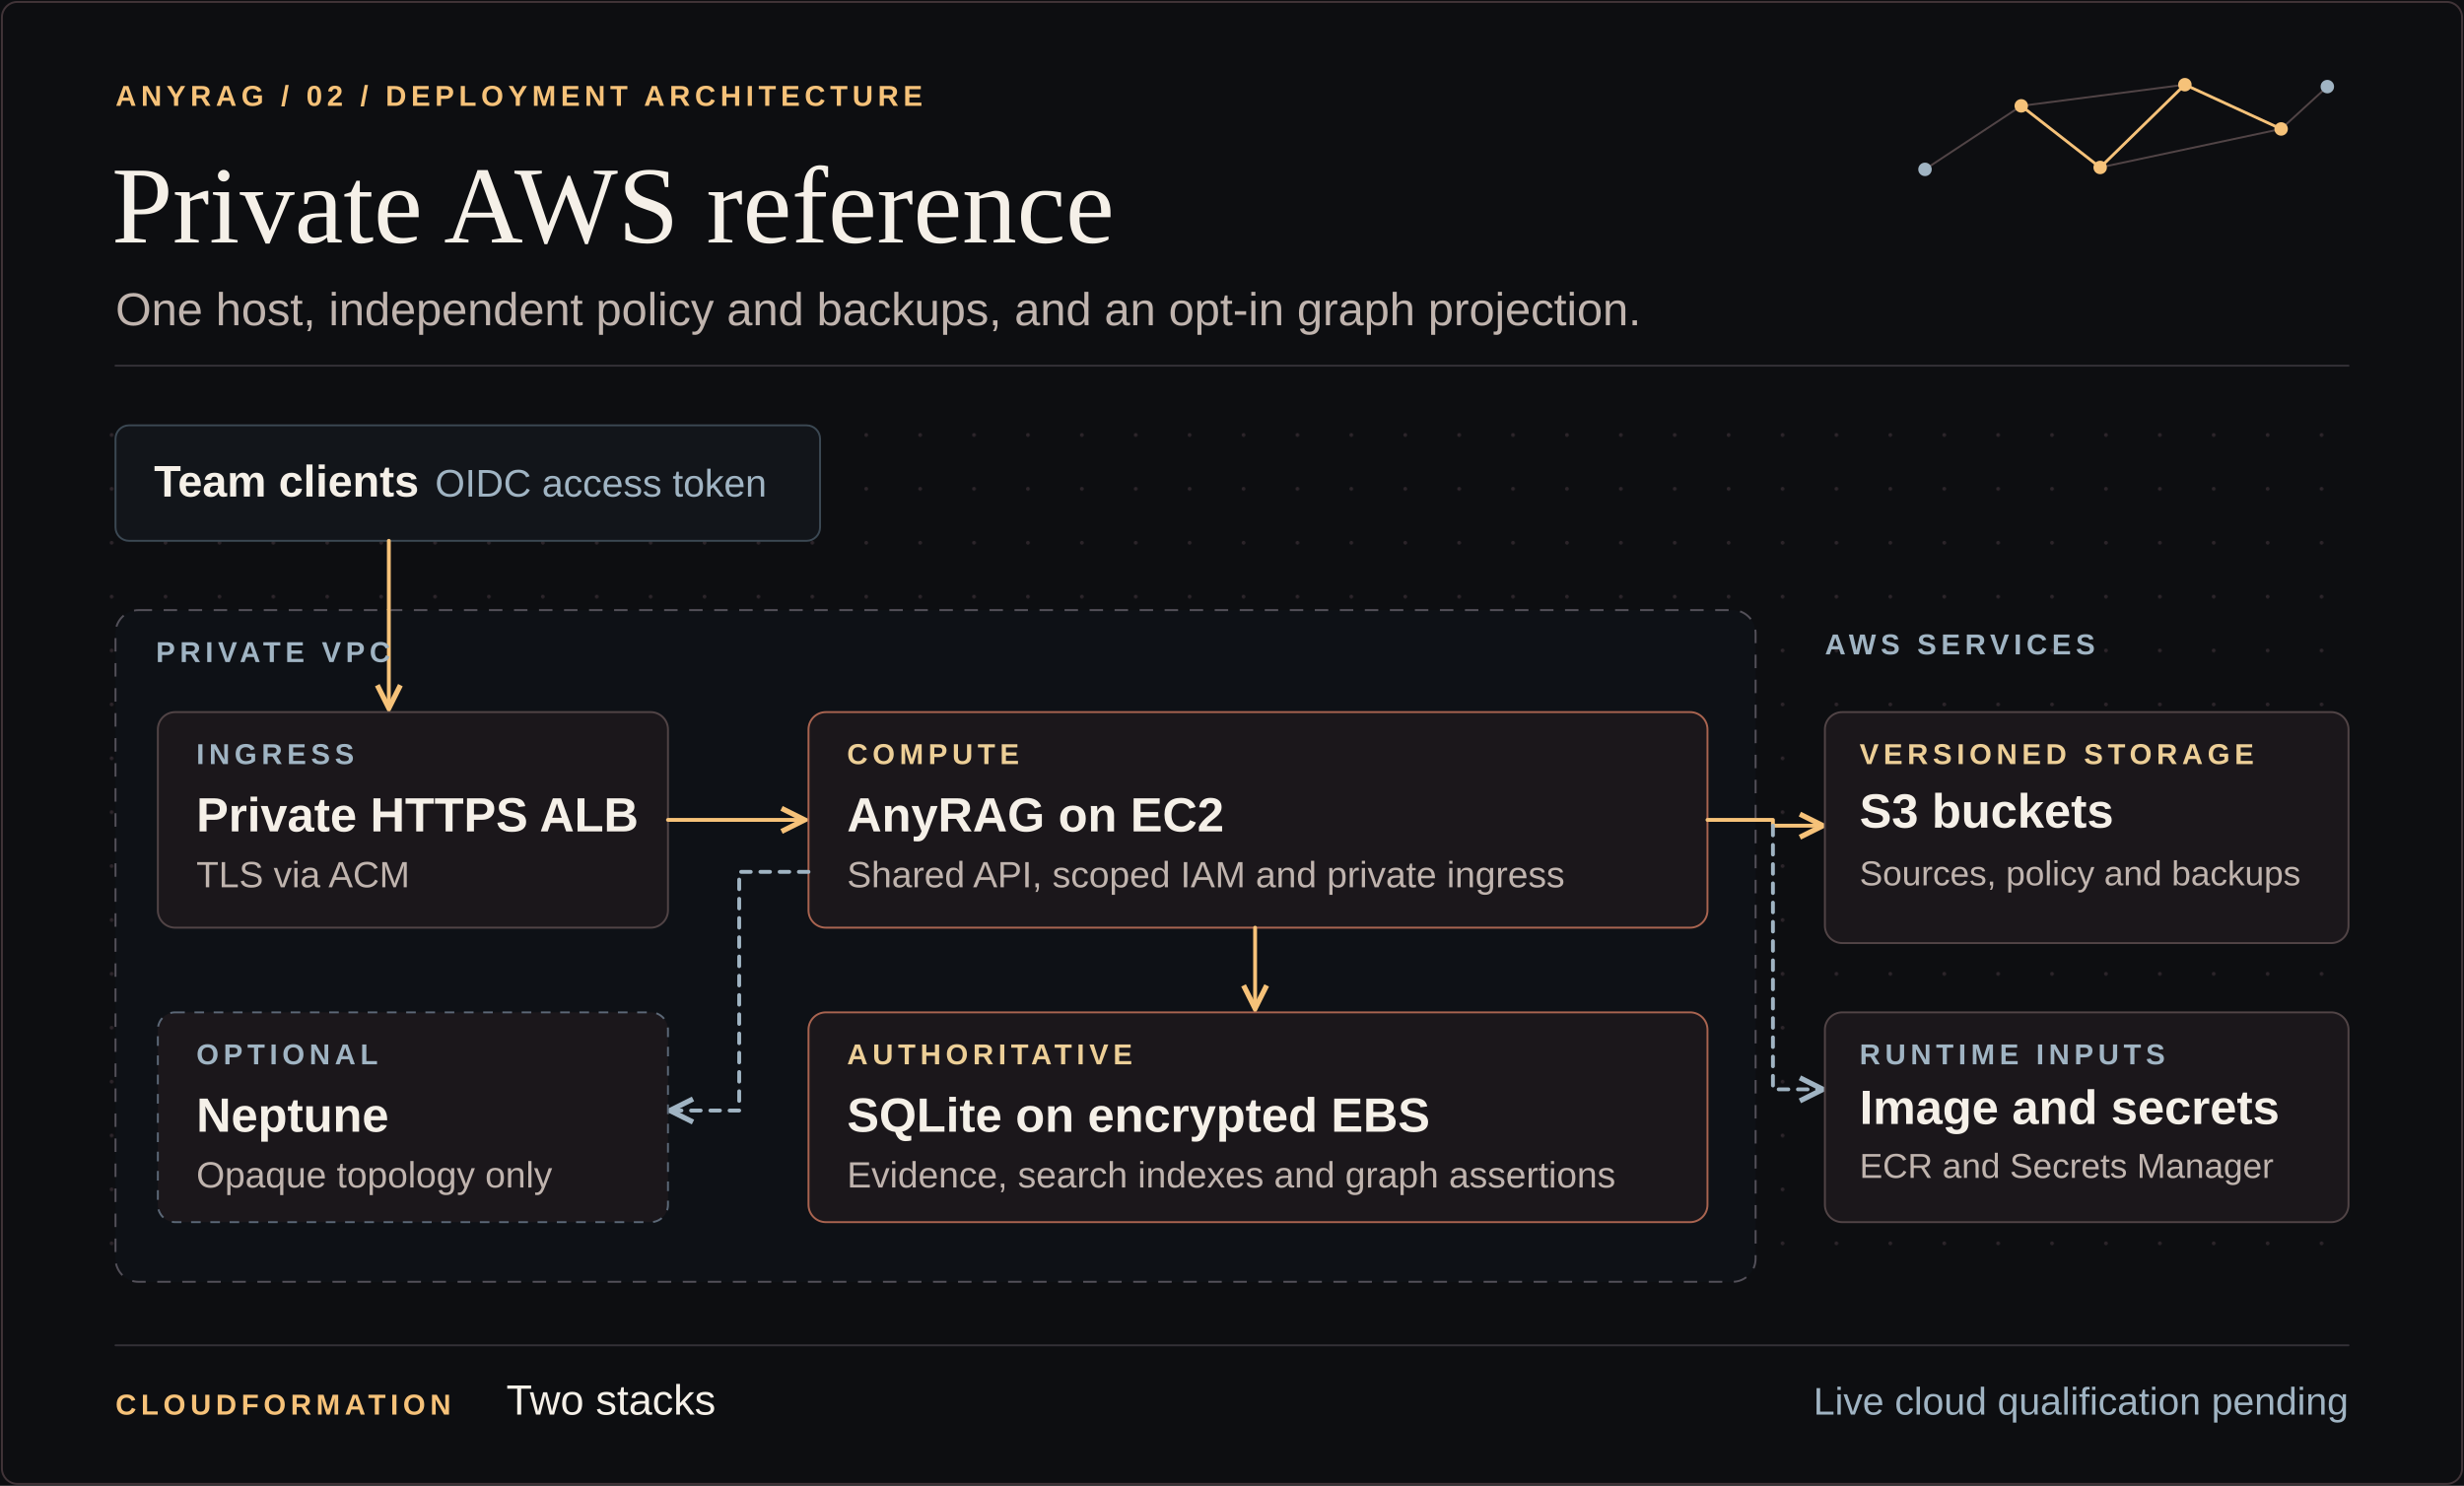
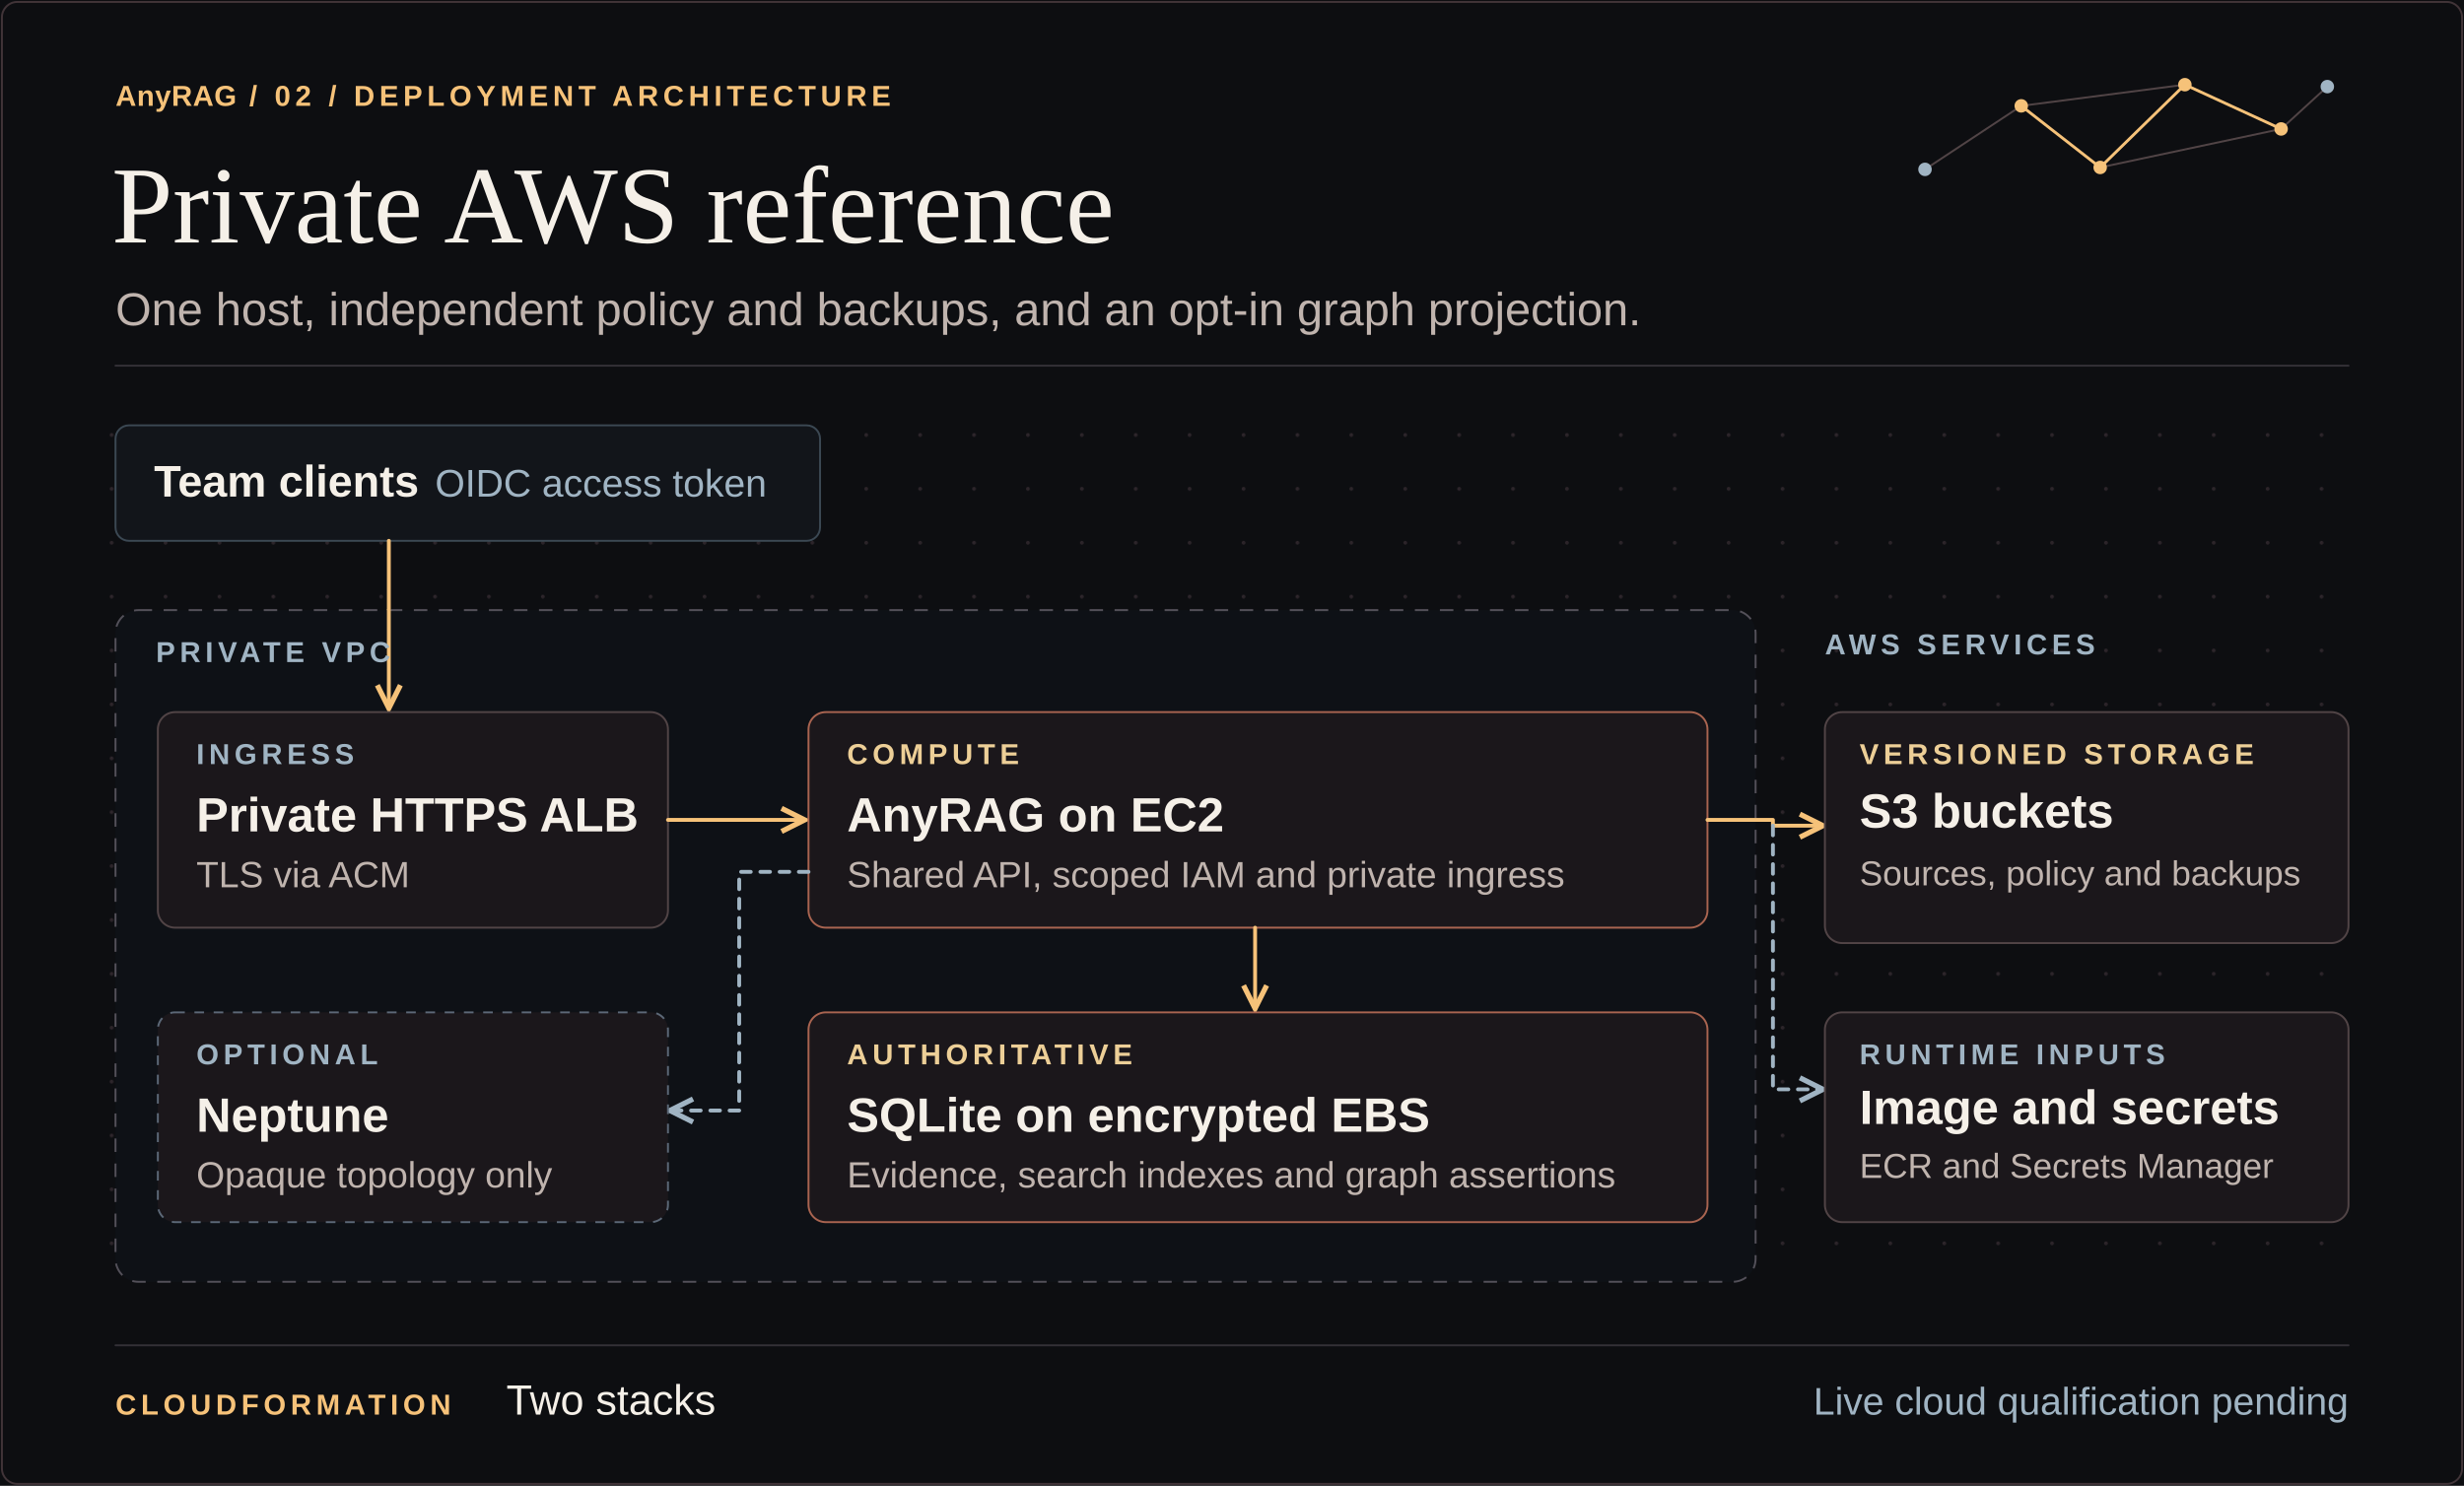
<svg xmlns="http://www.w3.org/2000/svg" width="1280" height="772" viewBox="0 0 1280 772" role="img" aria-labelledby="title desc">
  <defs>
    <pattern id="points" width="28" height="28" patternUnits="userSpaceOnUse">
      <circle cx="2" cy="2" r="1" fill="#2b2429" />
    </pattern>
    <marker id="gold-arrow" markerWidth="8" markerHeight="8" refX="7" refY="4" orient="auto">
      <path d="M1 1L7 4L1 7" fill="none" stroke="#f6c279" stroke-width="1.35" />
    </marker>
    <marker id="steel-arrow" markerWidth="8" markerHeight="8" refX="7" refY="4" orient="auto">
      <path d="M1 1L7 4L1 7" fill="none" stroke="#a0b4c3" stroke-width="1.35" />
    </marker>
  </defs>
  <rect x="0" y="0" width="1280" height="772" rx="0" fill="#0d0e11" stroke="none" />
  <rect x="1" y="1" width="1278" height="770" rx="8" fill="none" stroke="#413438" />
  <rect x="56" y="201" width="1168" height="466" rx="0" fill="url(#points)" stroke="none" />
-   <text x="60" y="55" font-family="Arial, Helvetica, sans-serif" font-size="15" font-weight="650" letter-spacing="2.4" text-anchor="start" fill="#f6c279">ANYRAG  /  02  /  DEPLOYMENT ARCHITECTURE</text>
+   <text x="60" y="55" font-family="Arial, Helvetica, sans-serif" font-size="15" font-weight="650" letter-spacing="2.4" text-anchor="start" fill="#f6c279">
+     <tspan letter-spacing="0.25">AnyRAG</tspan>  /  02  /  DEPLOYMENT ARCHITECTURE</text>
  <text x="58" y="126" font-family="Georgia, Times New Roman, serif" font-size="57" font-weight="400" letter-spacing="0" text-anchor="start" fill="#f5f0e8">Private AWS reference</text>
  <text x="60" y="169" font-family="Arial, Helvetica, sans-serif" font-size="24" font-weight="400" letter-spacing="0" text-anchor="start" fill="#c0b4ae">One host, independent policy and backups, and an opt-in graph projection.</text>
  <path d="M60 190H1220" fill="none" stroke="#343137" stroke-width="1" stroke-linecap="round" stroke-linejoin="round" />
  <path d="M1000 88L1050 55L1091 87L1135 44L1185 67L1209 45M1050 55L1135 44M1091 87L1185 67" fill="none" stroke="#514446" stroke-width="1" stroke-linecap="round" stroke-linejoin="round" />
  <path d="M1050 55L1091 87L1135 44L1185 67" fill="none" stroke="#f6c279" stroke-width="1.5" stroke-linecap="round" stroke-linejoin="round" />
  <circle cx="1000" cy="88" r="3.5" fill="#a0b4c3" />
  <circle cx="1050" cy="55" r="3.5" fill="#f6c279" />
  <circle cx="1091" cy="87" r="3.5" fill="#f6c279" />
  <circle cx="1135" cy="44" r="3.5" fill="#f6c279" />
  <circle cx="1185" cy="67" r="3.5" fill="#f6c279" />
  <circle cx="1209" cy="45" r="3.5" fill="#a0b4c3" />
  <rect x="60" y="221" width="366" height="60" rx="7" fill="#12151a" stroke="#3b4853" />
  <text x="80" y="258" font-family="Arial, Helvetica, sans-serif" font-size="23" font-weight="600" letter-spacing="0" text-anchor="start" fill="#f5f0e8">Team clients</text>
  <text x="226" y="258" font-family="Arial, Helvetica, sans-serif" font-size="20" font-weight="400" letter-spacing="0" text-anchor="start" fill="#a0b4c3">OIDC access token</text>
  <path d="M202 281V368" fill="none" stroke="#f6c279" stroke-width="2" stroke-linecap="round" stroke-linejoin="round" marker-end="url(#gold-arrow)" />
  <rect x="60" y="317" width="852" height="349" rx="12" fill="#0e1116" stroke="#535059" stroke-dasharray="7 6" />
  <path d="M202 317V368" fill="none" stroke="#f6c279" stroke-width="2" stroke-linecap="round" stroke-linejoin="round" marker-end="url(#gold-arrow)" />
  <text x="81" y="344" font-family="Arial, Helvetica, sans-serif" font-size="15" font-weight="650" letter-spacing="2.4" text-anchor="start" fill="#a0b4c3">PRIVATE VPC</text>
  <text x="948" y="340" font-family="Arial, Helvetica, sans-serif" font-size="15" font-weight="650" letter-spacing="2.4" text-anchor="start" fill="#a0b4c3">AWS SERVICES</text>
  <rect x="82" y="370" width="265" height="112" rx="9" fill="#1b171b" stroke="#514446" />
  <text x="102" y="397" font-family="Arial, Helvetica, sans-serif" font-size="15" font-weight="650" letter-spacing="2.4" text-anchor="start" fill="#a0b4c3">INGRESS</text>
  <text x="102" y="432" font-family="Arial, Helvetica, sans-serif" font-size="25" font-weight="600" letter-spacing="0" text-anchor="start" fill="#f5f0e8">Private HTTPS ALB</text>
  <text x="102" y="461" font-family="Arial, Helvetica, sans-serif" font-size="19" font-weight="400" letter-spacing="0" text-anchor="start" fill="#c0b4ae">TLS via ACM</text>
  <path d="M347 426H418" fill="none" stroke="#f6c279" stroke-width="2" stroke-linecap="round" stroke-linejoin="round" marker-end="url(#gold-arrow)" />
  <rect x="420" y="370" width="467" height="112" rx="9" fill="#1b171b" stroke="#a96450" />
  <text x="440" y="397" font-family="Arial, Helvetica, sans-serif" font-size="15" font-weight="650" letter-spacing="2.4" text-anchor="start" fill="#edcf97">COMPUTE</text>
  <text x="440" y="432" font-family="Arial, Helvetica, sans-serif" font-size="25" font-weight="600" letter-spacing="0" text-anchor="start" fill="#f5f0e8">AnyRAG on EC2</text>
  <text x="440" y="461" font-family="Arial, Helvetica, sans-serif" font-size="19" font-weight="400" letter-spacing="0" text-anchor="start" fill="#c0b4ae">Shared API, scoped IAM and private ingress</text>
  <path d="M652 482V524" fill="none" stroke="#f6c279" stroke-width="2" stroke-linecap="round" stroke-linejoin="round" marker-end="url(#gold-arrow)" />
  <rect x="420" y="526" width="467" height="109" rx="9" fill="#1b171b" stroke="#a96450" />
  <text x="440" y="553" font-family="Arial, Helvetica, sans-serif" font-size="15" font-weight="650" letter-spacing="2.4" text-anchor="start" fill="#edcf97">AUTHORITATIVE</text>
  <text x="440" y="588" font-family="Arial, Helvetica, sans-serif" font-size="25" font-weight="600" letter-spacing="0" text-anchor="start" fill="#f5f0e8">SQLite on encrypted EBS</text>
  <text x="440" y="617" font-family="Arial, Helvetica, sans-serif" font-size="19" font-weight="400" letter-spacing="0" text-anchor="start" fill="#c0b4ae">Evidence, search indexes and graph assertions</text>
  <path d="M420 453H384V577H348" fill="none" stroke="#a0b4c3" stroke-width="2" stroke-linecap="round" stroke-linejoin="round" marker-end="url(#steel-arrow)" stroke-dasharray="5 5" />
  <rect x="82" y="526" width="265" height="109" rx="9" fill="#1b171b" stroke="#5c6877" stroke-dasharray="5 5" />
  <text x="102" y="553" font-family="Arial, Helvetica, sans-serif" font-size="15" font-weight="650" letter-spacing="2.4" text-anchor="start" fill="#a0b4c3">OPTIONAL</text>
  <text x="102" y="588" font-family="Arial, Helvetica, sans-serif" font-size="25" font-weight="600" letter-spacing="0" text-anchor="start" fill="#f5f0e8">Neptune</text>
  <text x="102" y="617" font-family="Arial, Helvetica, sans-serif" font-size="19" font-weight="400" letter-spacing="0" text-anchor="start" fill="#c0b4ae">Opaque topology only</text>
  <path d="M887 426H921V429H947" fill="none" stroke="#f6c279" stroke-width="2" stroke-linecap="round" stroke-linejoin="round" marker-end="url(#gold-arrow)" />
  <path d="M921 429V566H947" fill="none" stroke="#a0b4c3" stroke-width="2" stroke-linecap="round" stroke-linejoin="round" marker-end="url(#steel-arrow)" stroke-dasharray="5 5" />
  <rect x="948" y="370" width="272" height="120" rx="9" fill="#1b171b" stroke="#514446" />
  <text x="966" y="397" font-family="Arial, Helvetica, sans-serif" font-size="15" font-weight="650" letter-spacing="2.4" text-anchor="start" fill="#edcf97">VERSIONED STORAGE</text>
  <text x="966" y="430" font-family="Arial, Helvetica, sans-serif" font-size="25" font-weight="600" letter-spacing="0" text-anchor="start" fill="#f5f0e8">S3 buckets</text>
  <text x="966" y="460" font-family="Arial, Helvetica, sans-serif" font-size="18" font-weight="400" letter-spacing="0" text-anchor="start" fill="#c0b4ae">Sources, policy and backups</text>
  <rect x="948" y="526" width="272" height="109" rx="9" fill="#1b171b" stroke="#514446" />
  <text x="966" y="553" font-family="Arial, Helvetica, sans-serif" font-size="15" font-weight="650" letter-spacing="2.4" text-anchor="start" fill="#a0b4c3">RUNTIME INPUTS</text>
  <text x="966" y="584" font-family="Arial, Helvetica, sans-serif" font-size="25" font-weight="600" letter-spacing="0" text-anchor="start" fill="#f5f0e8">Image and secrets</text>
  <text x="966" y="612" font-family="Arial, Helvetica, sans-serif" font-size="18" font-weight="400" letter-spacing="0" text-anchor="start" fill="#c0b4ae">ECR and Secrets Manager</text>
  <path d="M60 699H1220" fill="none" stroke="#343137" stroke-width="1" stroke-linecap="round" stroke-linejoin="round" />
  <text x="60" y="735" font-family="Arial, Helvetica, sans-serif" font-size="15" font-weight="650" letter-spacing="2.4" text-anchor="start" fill="#f6c279">CLOUDFORMATION</text>
  <text x="263" y="735" font-family="Arial, Helvetica, sans-serif" font-size="22" font-weight="400" letter-spacing="0" text-anchor="start" fill="#f5f0e8">Two stacks</text>
  <text x="1220" y="735" font-family="Arial, Helvetica, sans-serif" font-size="20" font-weight="400" letter-spacing="0" text-anchor="end" fill="#a0b4c3">Live cloud qualification pending</text>
</svg>
